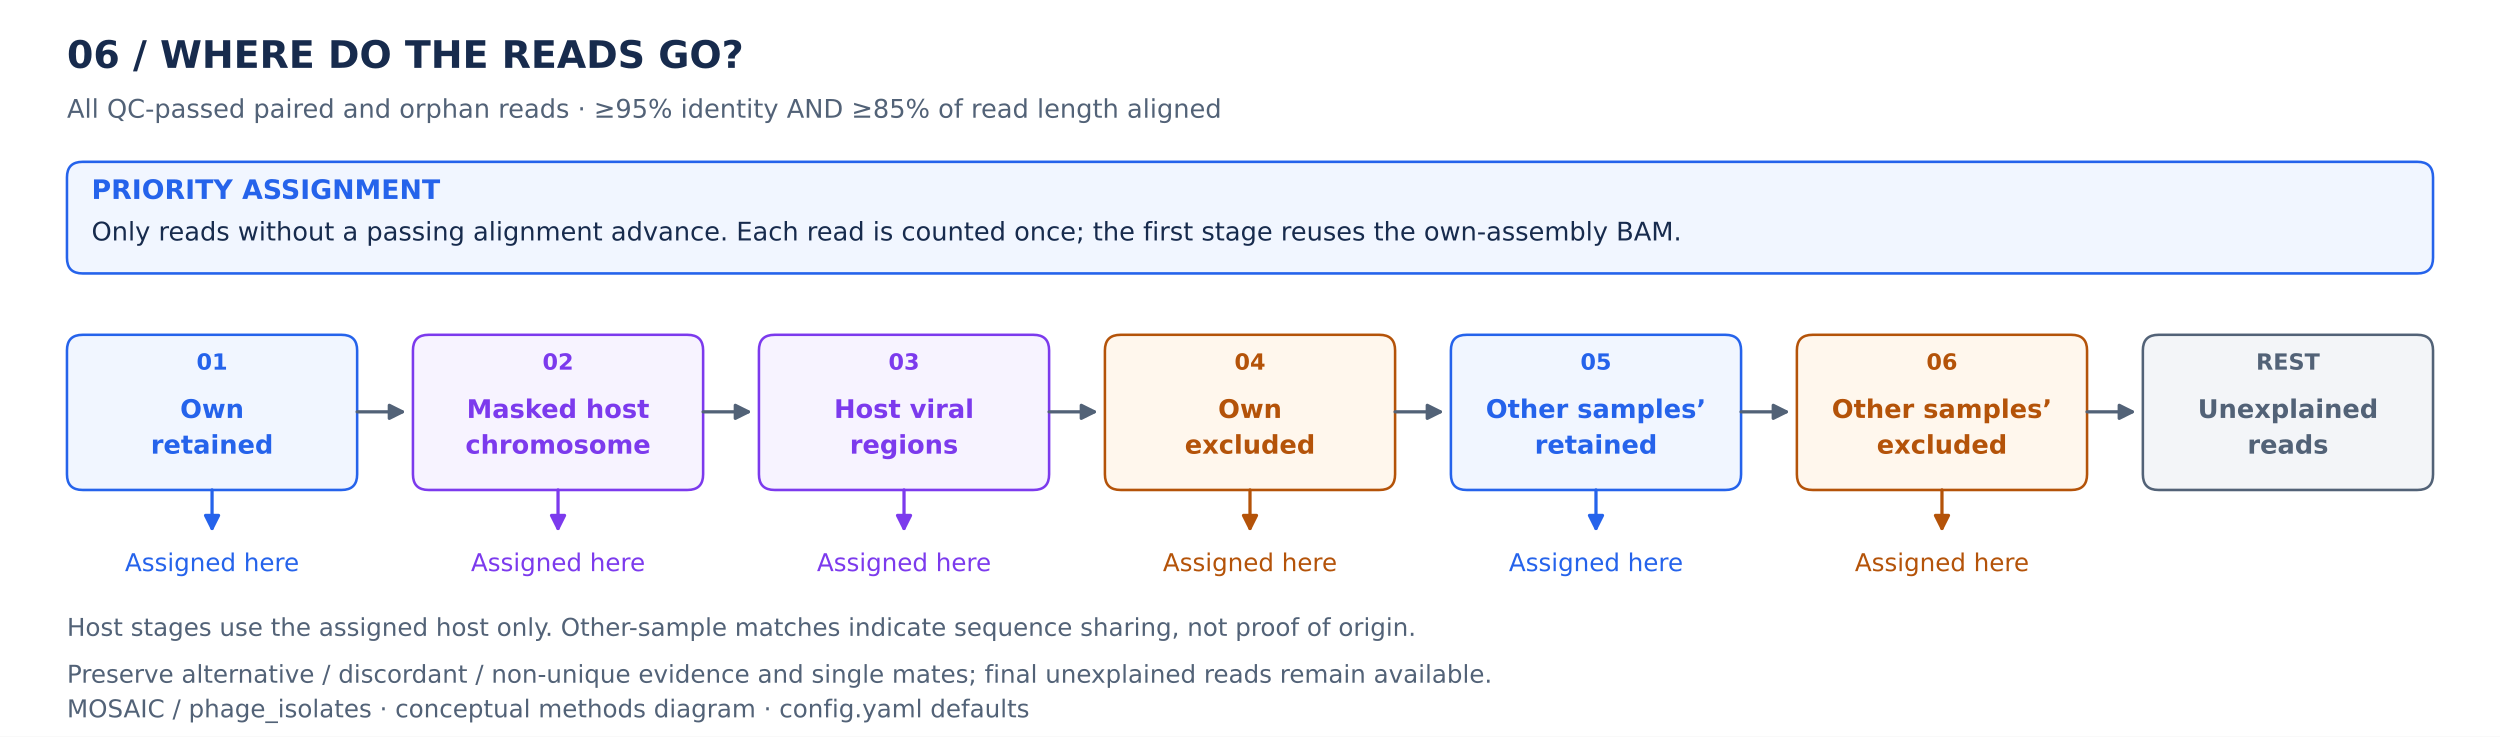
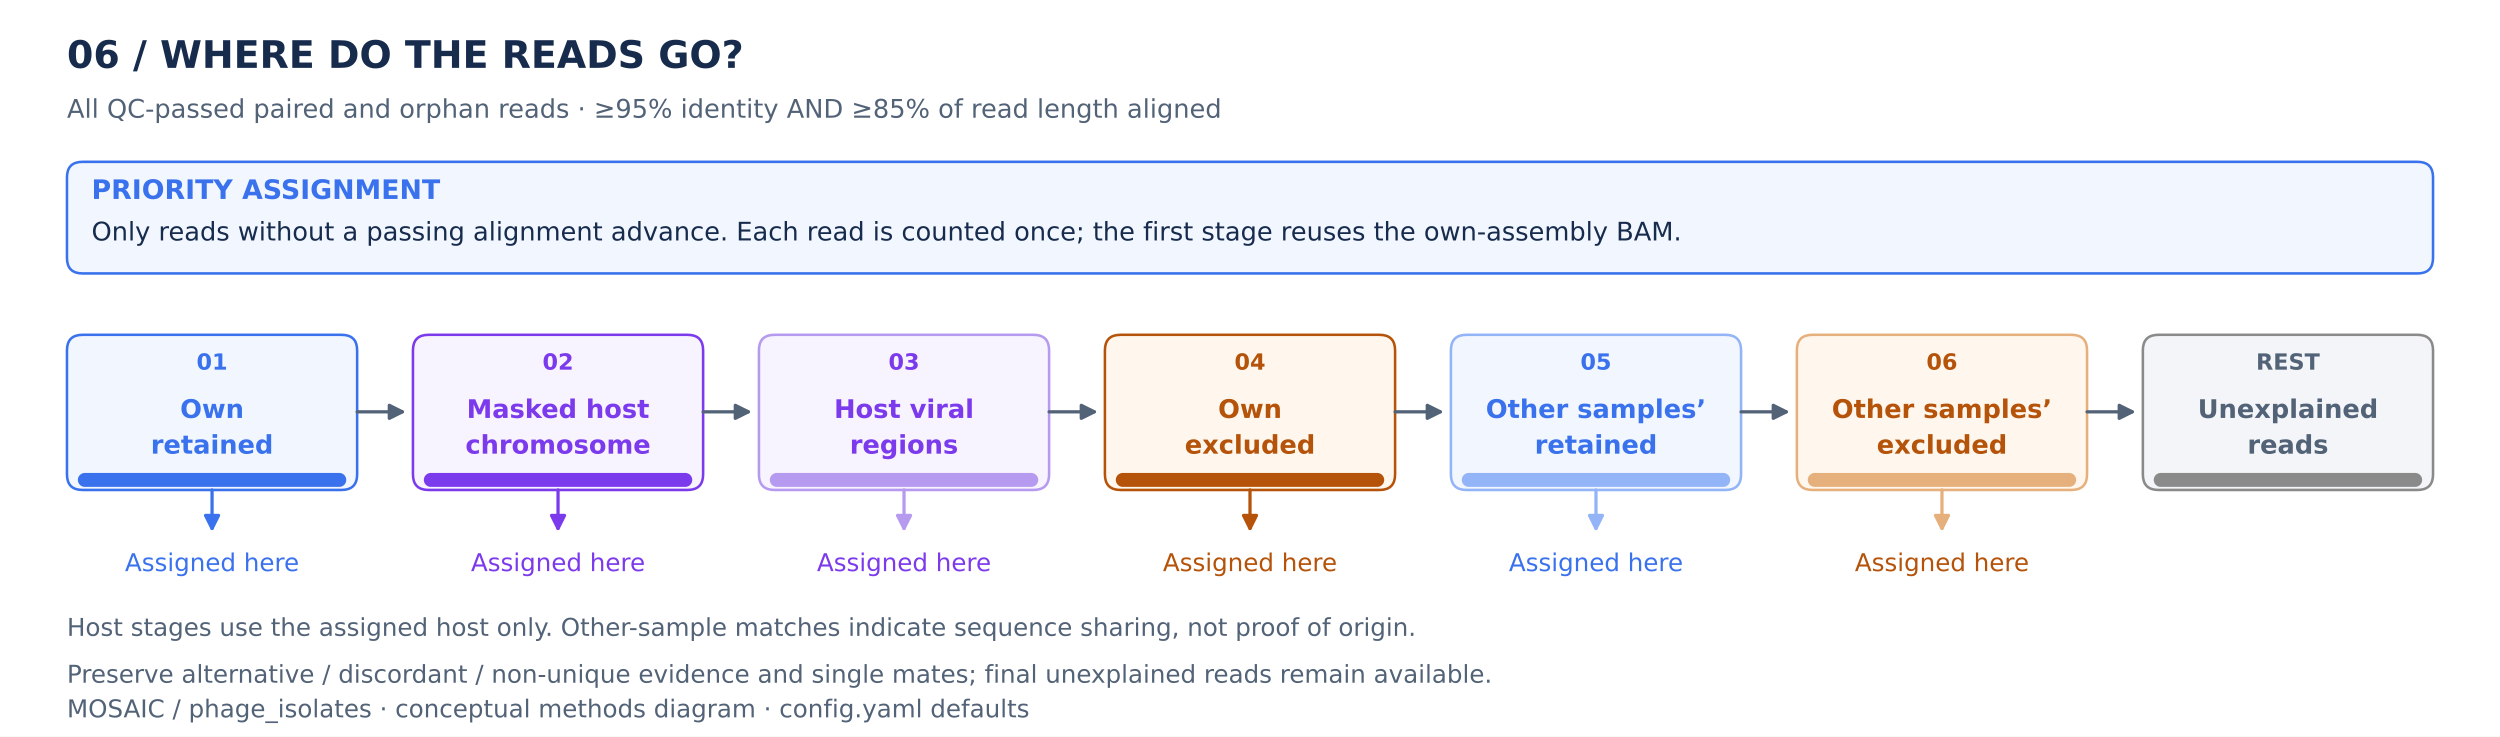
<svg xmlns="http://www.w3.org/2000/svg" width="1075.2pt" height="316.8pt" viewBox="0 0 1075.2 316.8" version="1.1">
  <defs>
    <style type="text/css">*{stroke-linejoin: round; stroke-linecap: butt}</style>
  </defs>
  <g id="figure_1">
    <g id="patch_1">
      <path d="M 0 316.8 L 1075.2 316.8 L 1075.2 0 L 0 0 z " style="fill: #ffffff" />
    </g>
    <g id="axes_1">
      <g id="patch_2">
-         <path d="M 35.52 69.6 L 1039.68 69.6 Q 1046.4 69.6 1046.4 76.32 L 1046.4 110.88 Q 1046.4 117.6 1039.68 117.6 L 35.52 117.6 Q 28.8 117.6 28.8 110.88 L 28.8 76.32 Q 28.8 69.6 35.52 69.6 z " clip-path="url(#p9ae6588c94)" style="fill: #f1f6ff; stroke: #2563eb; stroke-width: 1.1; stroke-linejoin: miter" />
+         <path d="M 35.52 69.6 L 1039.68 69.6 Q 1046.4 69.6 1046.4 76.32 L 1046.4 110.88 Q 1046.4 117.6 1039.68 117.6 L 35.52 117.6 Q 28.8 117.6 28.8 110.88 L 28.8 76.32 Q 28.8 69.6 35.52 69.6 z " clip-path="url(#p9ae6588c94)" style="fill: #f1f6ff; stroke: #3a72ed; stroke-width: 1.1; stroke-linejoin: miter" />
      </g>
      <g id="patch_3">
-         <path d="M 35.52 144 L 146.88 144 Q 153.6 144 153.6 150.72 L 153.6 204 Q 153.6 210.72 146.88 210.72 L 35.52 210.72 Q 28.8 210.72 28.8 204 L 28.8 150.72 Q 28.8 144 35.52 144 z " clip-path="url(#p9ae6588c94)" style="fill: #f1f6ff; stroke: #2563eb; stroke-width: 1.1; stroke-linejoin: miter" />
+         <path d="M 35.52 144 L 146.88 144 Q 153.6 144 153.6 150.72 L 153.6 204 Q 153.6 210.72 146.88 210.72 L 35.52 210.72 Q 28.8 210.72 28.8 204 L 28.8 150.72 Q 28.8 144 35.52 144 z " clip-path="url(#p9ae6588c94)" style="fill: #f1f6ff; stroke: #3a72ed; stroke-width: 1.1; stroke-linejoin: miter" />
      </g>
      <g id="patch_4">
-         <path d="M 91.2 210.72 Q 91.2 219.781 91.2 227.276 " clip-path="url(#p9ae6588c94)" style="fill: none; stroke: #2563eb; stroke-width: 1.4; stroke-linecap: round" />
-         <path d="M 94 221.676 L 91.2 227.276 L 88.4 221.676 z " clip-path="url(#p9ae6588c94)" style="fill: #2563eb; stroke: #2563eb; stroke-width: 1.4; stroke-linecap: round" />
+         <path d="M 91.2 210.72 Q 91.2 219.781 91.2 227.276 " clip-path="url(#p9ae6588c94)" style="fill: none; stroke: #3a72ed; stroke-width: 1.4; stroke-linecap: round" />
+         <path d="M 94 221.676 L 91.2 227.276 L 88.4 221.676 z " clip-path="url(#p9ae6588c94)" style="fill: #3a72ed; stroke: #3a72ed; stroke-width: 1.4; stroke-linecap: round" />
      </g>
      <g id="patch_5">
        <path d="M 184.32 144 L 295.68 144 Q 302.4 144 302.4 150.72 L 302.4 204 Q 302.4 210.72 295.68 210.72 L 184.32 210.72 Q 177.6 210.72 177.6 204 L 177.6 150.72 Q 177.6 144 184.32 144 z " clip-path="url(#p9ae6588c94)" style="fill: #f7f3ff; stroke: #7c3aed; stroke-width: 1.1; stroke-linejoin: miter" />
      </g>
      <g id="patch_6">
        <path d="M 153.6 177.12 Q 164.101 177.12 173.038 177.12 " clip-path="url(#p9ae6588c94)" style="fill: none; stroke: #526277; stroke-width: 1.4; stroke-linecap: round" />
        <path d="M 167.438 174.32 L 173.038 177.12 L 167.438 179.92 z " clip-path="url(#p9ae6588c94)" style="fill: #526277; stroke: #526277; stroke-width: 1.4; stroke-linecap: round" />
      </g>
      <g id="patch_7">
        <path d="M 240 210.72 Q 240 219.781 240 227.276 " clip-path="url(#p9ae6588c94)" style="fill: none; stroke: #7c3aed; stroke-width: 1.4; stroke-linecap: round" />
        <path d="M 242.8 221.676 L 240 227.276 L 237.2 221.676 z " clip-path="url(#p9ae6588c94)" style="fill: #7c3aed; stroke: #7c3aed; stroke-width: 1.4; stroke-linecap: round" />
      </g>
      <g id="patch_8">
-         <path d="M 333.12 144 L 444.48 144 Q 451.2 144 451.2 150.72 L 451.2 204 Q 451.2 210.72 444.48 210.72 L 333.12 210.72 Q 326.4 210.72 326.4 204 L 326.4 150.72 Q 326.4 144 333.12 144 z " clip-path="url(#p9ae6588c94)" style="fill: #f7f3ff; stroke: #7c3aed; stroke-width: 1.1; stroke-linejoin: miter" />
+         <path d="M 333.12 144 L 444.48 144 Q 451.2 144 451.2 150.72 L 451.2 204 Q 451.2 210.72 444.48 210.72 L 333.12 210.72 Q 326.4 210.72 326.4 204 L 326.4 150.72 Q 326.4 144 333.12 144 z " clip-path="url(#p9ae6588c94)" style="fill: #f7f3ff; stroke: #b69aef; stroke-width: 1.1; stroke-linejoin: miter" />
      </g>
      <g id="patch_9">
        <path d="M 302.4 177.12 Q 312.901 177.12 321.838 177.12 " clip-path="url(#p9ae6588c94)" style="fill: none; stroke: #526277; stroke-width: 1.4; stroke-linecap: round" />
        <path d="M 316.238 174.32 L 321.838 177.12 L 316.238 179.92 z " clip-path="url(#p9ae6588c94)" style="fill: #526277; stroke: #526277; stroke-width: 1.4; stroke-linecap: round" />
      </g>
      <g id="patch_10">
-         <path d="M 388.8 210.72 Q 388.8 219.781 388.8 227.276 " clip-path="url(#p9ae6588c94)" style="fill: none; stroke: #7c3aed; stroke-width: 1.4; stroke-linecap: round" />
-         <path d="M 391.6 221.676 L 388.8 227.276 L 386 221.676 z " clip-path="url(#p9ae6588c94)" style="fill: #7c3aed; stroke: #7c3aed; stroke-width: 1.4; stroke-linecap: round" />
+         <path d="M 388.8 210.72 Q 388.8 219.781 388.8 227.276 " clip-path="url(#p9ae6588c94)" style="fill: none; stroke: #b69aef; stroke-width: 1.4; stroke-linecap: round" />
+         <path d="M 391.6 221.676 L 388.8 227.276 L 386 221.676 z " clip-path="url(#p9ae6588c94)" style="fill: #b69aef; stroke: #b69aef; stroke-width: 1.4; stroke-linecap: round" />
      </g>
      <g id="patch_11">
        <path d="M 481.92 144 L 593.28 144 Q 600 144 600 150.72 L 600 204 Q 600 210.72 593.28 210.72 L 481.92 210.72 Q 475.2 210.72 475.2 204 L 475.2 150.72 Q 475.2 144 481.92 144 z " clip-path="url(#p9ae6588c94)" style="fill: #fff7ed; stroke: #b45309; stroke-width: 1.1; stroke-linejoin: miter" />
      </g>
      <g id="patch_12">
        <path d="M 451.2 177.12 Q 461.701 177.12 470.638 177.12 " clip-path="url(#p9ae6588c94)" style="fill: none; stroke: #526277; stroke-width: 1.4; stroke-linecap: round" />
        <path d="M 465.038 174.32 L 470.638 177.12 L 465.038 179.92 z " clip-path="url(#p9ae6588c94)" style="fill: #526277; stroke: #526277; stroke-width: 1.4; stroke-linecap: round" />
      </g>
      <g id="patch_13">
        <path d="M 537.6 210.72 Q 537.6 219.781 537.6 227.276 " clip-path="url(#p9ae6588c94)" style="fill: none; stroke: #b45309; stroke-width: 1.4; stroke-linecap: round" />
        <path d="M 540.4 221.676 L 537.6 227.276 L 534.8 221.676 z " clip-path="url(#p9ae6588c94)" style="fill: #b45309; stroke: #b45309; stroke-width: 1.4; stroke-linecap: round" />
      </g>
      <g id="patch_14">
-         <path d="M 630.72 144 L 742.08 144 Q 748.8 144 748.8 150.72 L 748.8 204 Q 748.8 210.72 742.08 210.72 L 630.72 210.72 Q 624 210.72 624 204 L 624 150.72 Q 624 144 630.72 144 z " clip-path="url(#p9ae6588c94)" style="fill: #f1f6ff; stroke: #2563eb; stroke-width: 1.1; stroke-linejoin: miter" />
+         <path d="M 630.72 144 L 742.08 144 Q 748.8 144 748.8 150.72 L 748.8 204 Q 748.8 210.72 742.08 210.72 L 630.72 210.72 Q 624 210.72 624 204 L 624 150.72 Q 624 144 630.72 144 z " clip-path="url(#p9ae6588c94)" style="fill: #f1f6ff; stroke: #93b4f7; stroke-width: 1.1; stroke-linejoin: miter" />
      </g>
      <g id="patch_15">
        <path d="M 600 177.12 Q 610.501 177.12 619.438 177.12 " clip-path="url(#p9ae6588c94)" style="fill: none; stroke: #526277; stroke-width: 1.4; stroke-linecap: round" />
        <path d="M 613.838 174.32 L 619.438 177.12 L 613.838 179.92 z " clip-path="url(#p9ae6588c94)" style="fill: #526277; stroke: #526277; stroke-width: 1.4; stroke-linecap: round" />
      </g>
      <g id="patch_16">
-         <path d="M 686.4 210.72 Q 686.4 219.781 686.4 227.276 " clip-path="url(#p9ae6588c94)" style="fill: none; stroke: #2563eb; stroke-width: 1.4; stroke-linecap: round" />
-         <path d="M 689.2 221.676 L 686.4 227.276 L 683.6 221.676 z " clip-path="url(#p9ae6588c94)" style="fill: #2563eb; stroke: #2563eb; stroke-width: 1.4; stroke-linecap: round" />
+         <path d="M 686.4 210.72 Q 686.4 219.781 686.4 227.276 " clip-path="url(#p9ae6588c94)" style="fill: none; stroke: #93b4f7; stroke-width: 1.4; stroke-linecap: round" />
+         <path d="M 689.2 221.676 L 686.4 227.276 L 683.6 221.676 z " clip-path="url(#p9ae6588c94)" style="fill: #93b4f7; stroke: #93b4f7; stroke-width: 1.4; stroke-linecap: round" />
      </g>
      <g id="patch_17">
-         <path d="M 779.52 144 L 890.88 144 Q 897.6 144 897.6 150.72 L 897.6 204 Q 897.6 210.72 890.88 210.72 L 779.52 210.72 Q 772.8 210.72 772.8 204 L 772.8 150.72 Q 772.8 144 779.52 144 z " clip-path="url(#p9ae6588c94)" style="fill: #fff7ed; stroke: #b45309; stroke-width: 1.1; stroke-linejoin: miter" />
+         <path d="M 779.52 144 L 890.88 144 Q 897.6 144 897.6 150.72 L 897.6 204 Q 897.6 210.72 890.88 210.72 L 779.52 210.72 Q 772.8 210.72 772.8 204 L 772.8 150.72 Q 772.8 144 779.52 144 z " clip-path="url(#p9ae6588c94)" style="fill: #fff7ed; stroke: #e6b07c; stroke-width: 1.1; stroke-linejoin: miter" />
      </g>
      <g id="patch_18">
        <path d="M 748.8 177.12 Q 759.301 177.12 768.238 177.12 " clip-path="url(#p9ae6588c94)" style="fill: none; stroke: #526277; stroke-width: 1.4; stroke-linecap: round" />
        <path d="M 762.638 174.32 L 768.238 177.12 L 762.638 179.92 z " clip-path="url(#p9ae6588c94)" style="fill: #526277; stroke: #526277; stroke-width: 1.4; stroke-linecap: round" />
      </g>
      <g id="patch_19">
-         <path d="M 835.2 210.72 Q 835.2 219.781 835.2 227.276 " clip-path="url(#p9ae6588c94)" style="fill: none; stroke: #b45309; stroke-width: 1.4; stroke-linecap: round" />
-         <path d="M 838 221.676 L 835.2 227.276 L 832.4 221.676 z " clip-path="url(#p9ae6588c94)" style="fill: #b45309; stroke: #b45309; stroke-width: 1.4; stroke-linecap: round" />
+         <path d="M 835.2 210.72 Q 835.2 219.781 835.2 227.276 " clip-path="url(#p9ae6588c94)" style="fill: none; stroke: #e6b07c; stroke-width: 1.4; stroke-linecap: round" />
+         <path d="M 838 221.676 L 835.2 227.276 L 832.4 221.676 z " clip-path="url(#p9ae6588c94)" style="fill: #e6b07c; stroke: #e6b07c; stroke-width: 1.4; stroke-linecap: round" />
      </g>
      <g id="patch_20">
-         <path d="M 928.32 144 L 1039.68 144 Q 1046.4 144 1046.4 150.72 L 1046.4 204 Q 1046.4 210.72 1039.68 210.72 L 928.32 210.72 Q 921.6 210.72 921.6 204 L 921.6 150.72 Q 921.6 144 928.32 144 z " clip-path="url(#p9ae6588c94)" style="fill: #f3f5f8; stroke: #526277; stroke-width: 1.1; stroke-linejoin: miter" />
+         <path d="M 928.32 144 L 1039.68 144 Q 1046.4 144 1046.4 150.72 L 1046.4 204 Q 1046.4 210.72 1039.68 210.72 L 928.32 210.72 Q 921.6 210.72 921.6 204 L 921.6 150.72 Q 921.6 144 928.32 144 z " clip-path="url(#p9ae6588c94)" style="fill: #f3f5f8; stroke: #8a8a8a; stroke-width: 1.1; stroke-linejoin: miter" />
      </g>
      <g id="patch_21">
        <path d="M 897.6 177.12 Q 908.101 177.12 917.038 177.12 " clip-path="url(#p9ae6588c94)" style="fill: none; stroke: #526277; stroke-width: 1.4; stroke-linecap: round" />
        <path d="M 911.438 174.32 L 917.038 177.12 L 911.438 179.92 z " clip-path="url(#p9ae6588c94)" style="fill: #526277; stroke: #526277; stroke-width: 1.4; stroke-linecap: round" />
      </g>
+       <g id="line2d_1">
+         <path d="M 36.48 206.4 L 145.92 206.4 " clip-path="url(#p9ae6588c94)" style="fill: none; stroke: #3a72ed; stroke-width: 6; stroke-linecap: round" />
+       </g>
+       <g id="line2d_2">
+         <path d="M 185.28 206.4 L 294.72 206.4 " clip-path="url(#p9ae6588c94)" style="fill: none; stroke: #7c3aed; stroke-width: 6; stroke-linecap: round" />
+       </g>
+       <g id="line2d_3">
+         <path d="M 334.08 206.4 L 443.52 206.4 " clip-path="url(#p9ae6588c94)" style="fill: none; stroke: #b69aef; stroke-width: 6; stroke-linecap: round" />
+       </g>
+       <g id="line2d_4">
+         <path d="M 482.88 206.4 L 592.32 206.4 " clip-path="url(#p9ae6588c94)" style="fill: none; stroke: #b45309; stroke-width: 6; stroke-linecap: round" />
+       </g>
+       <g id="line2d_5">
+         <path d="M 631.68 206.4 L 741.12 206.4 " clip-path="url(#p9ae6588c94)" style="fill: none; stroke: #93b4f7; stroke-width: 6; stroke-linecap: round" />
+       </g>
+       <g id="line2d_6">
+         <path d="M 780.48 206.4 L 889.92 206.4 " clip-path="url(#p9ae6588c94)" style="fill: none; stroke: #e6b07c; stroke-width: 6; stroke-linecap: round" />
+       </g>
+       <g id="line2d_7">
+         <path d="M 929.28 206.4 L 1038.72 206.4 " clip-path="url(#p9ae6588c94)" style="fill: none; stroke: #8a8a8a; stroke-width: 6; stroke-linecap: round" />
+       </g>
      <g id="text_1">
        <text style="font-weight: 700; font-size: 16.32px; font-family: 'DejaVu Sans'; text-anchor: start; fill: #172b4d" x="28.8" y="29.201" transform="rotate(-0 28.8 29.20065)">06 / WHERE DO THE READS GO?</text>
      </g>
      <g id="text_2">
        <text style="font-size: 11.04px; font-family: 'DejaVu Sans'; text-anchor: start; fill: #526277" x="28.8" y="50.629" transform="rotate(-0 28.8 50.62868)">All QC-passed paired and orphan reads · ≥95% identity AND ≥85% of read length aligned</text>
      </g>
      <g id="text_3">
-         <text style="font-weight: 700; font-size: 11.52px; font-family: 'DejaVu Sans'; text-anchor: start; fill: #2563eb" x="39.36" y="85.553" transform="rotate(-0 39.36 85.5534)">PRIORITY ASSIGNMENT</text>
+         <text style="font-weight: 700; font-size: 11.52px; font-family: 'DejaVu Sans'; text-anchor: start; fill: #3a72ed" x="39.36" y="85.553" transform="rotate(-0 39.36 85.5534)">PRIORITY ASSIGNMENT</text>
      </g>
      <g id="text_4">
        <text style="font-size: 11.04px; font-family: 'DejaVu Sans'; text-anchor: start; fill: #172b4d" x="39.36" y="103.429" transform="rotate(-0 39.36 103.4287)">Only reads without a passing alignment advance. Each read is counted once; the first stage reuses the own-assembly BAM.</text>
      </g>
      <g id="text_5">
-         <text style="font-weight: 700; font-size: 9.6px; font-family: 'DejaVu Sans'; text-anchor: middle; fill: #2563eb" x="91.2" y="158.975" transform="rotate(-0 91.2 158.9745)">01</text>
+         <text style="font-weight: 700; font-size: 9.6px; font-family: 'DejaVu Sans'; text-anchor: middle; fill: #3a72ed" x="91.2" y="158.975" transform="rotate(-0 91.2 158.9745)">01</text>
      </g>
      <g id="text_6">
-         <text style="font-weight: 700; font-size: 11.04px; font-family: 'DejaVu Sans'; text-anchor: middle; fill: #2563eb" x="91.2" y="179.749" transform="rotate(-0 91.2 179.7487)">Own</text>
+         <text style="font-weight: 700; font-size: 11.04px; font-family: 'DejaVu Sans'; text-anchor: middle; fill: #3a72ed" x="91.2" y="179.749" transform="rotate(-0 91.2 179.7487)">Own</text>
      </g>
      <g id="text_7">
-         <text style="font-weight: 700; font-size: 11.04px; font-family: 'DejaVu Sans'; text-anchor: middle; fill: #2563eb" x="91.2" y="195.109" transform="rotate(-0 91.2 195.1087)">retained</text>
+         <text style="font-weight: 700; font-size: 11.04px; font-family: 'DejaVu Sans'; text-anchor: middle; fill: #3a72ed" x="91.2" y="195.109" transform="rotate(-0 91.2 195.1087)">retained</text>
      </g>
      <g id="text_8">
-         <text style="font-size: 10.56px; font-family: 'DejaVu Sans'; text-anchor: middle; fill: #2563eb" x="91.2" y="245.624" transform="rotate(-0 91.2 245.624)">Assigned here</text>
+         <text style="font-size: 10.56px; font-family: 'DejaVu Sans'; text-anchor: middle; fill: #3a72ed" x="91.2" y="245.624" transform="rotate(-0 91.2 245.624)">Assigned here</text>
      </g>
      <g id="text_9">
        <text style="font-weight: 700; font-size: 9.6px; font-family: 'DejaVu Sans'; text-anchor: middle; fill: #7c3aed" x="240" y="158.975" transform="rotate(-0 240 158.9745)">02</text>
      </g>
      <g id="text_10">
        <text style="font-weight: 700; font-size: 11.04px; font-family: 'DejaVu Sans'; text-anchor: middle; fill: #7c3aed" x="240" y="179.749" transform="rotate(-0 240 179.7487)">Masked host</text>
      </g>
      <g id="text_11">
        <text style="font-weight: 700; font-size: 11.04px; font-family: 'DejaVu Sans'; text-anchor: middle; fill: #7c3aed" x="240" y="195.109" transform="rotate(-0 240 195.1087)">chromosome</text>
      </g>
      <g id="text_12">
        <text style="font-size: 10.56px; font-family: 'DejaVu Sans'; text-anchor: middle; fill: #7c3aed" x="240" y="245.624" transform="rotate(-0 240 245.624)">Assigned here</text>
      </g>
      <g id="text_13">
        <text style="font-weight: 700; font-size: 9.6px; font-family: 'DejaVu Sans'; text-anchor: middle; fill: #7c3aed" x="388.8" y="158.975" transform="rotate(-0 388.8 158.9745)">03</text>
      </g>
      <g id="text_14">
        <text style="font-weight: 700; font-size: 11.04px; font-family: 'DejaVu Sans'; text-anchor: middle; fill: #7c3aed" x="388.8" y="179.749" transform="rotate(-0 388.8 179.7487)">Host viral</text>
      </g>
      <g id="text_15">
        <text style="font-weight: 700; font-size: 11.04px; font-family: 'DejaVu Sans'; text-anchor: middle; fill: #7c3aed" x="388.8" y="195.109" transform="rotate(-0 388.8 195.1087)">regions</text>
      </g>
      <g id="text_16">
        <text style="font-size: 10.56px; font-family: 'DejaVu Sans'; text-anchor: middle; fill: #7c3aed" x="388.8" y="245.624" transform="rotate(-0 388.8 245.624)">Assigned here</text>
      </g>
      <g id="text_17">
        <text style="font-weight: 700; font-size: 9.6px; font-family: 'DejaVu Sans'; text-anchor: middle; fill: #b45309" x="537.6" y="158.975" transform="rotate(-0 537.6 158.9745)">04</text>
      </g>
      <g id="text_18">
        <text style="font-weight: 700; font-size: 11.04px; font-family: 'DejaVu Sans'; text-anchor: middle; fill: #b45309" x="537.6" y="179.749" transform="rotate(-0 537.6 179.7487)">Own</text>
      </g>
      <g id="text_19">
        <text style="font-weight: 700; font-size: 11.04px; font-family: 'DejaVu Sans'; text-anchor: middle; fill: #b45309" x="537.6" y="195.109" transform="rotate(-0 537.6 195.1087)">excluded</text>
      </g>
      <g id="text_20">
        <text style="font-size: 10.56px; font-family: 'DejaVu Sans'; text-anchor: middle; fill: #b45309" x="537.6" y="245.624" transform="rotate(-0 537.6 245.624)">Assigned here</text>
      </g>
      <g id="text_21">
-         <text style="font-weight: 700; font-size: 9.6px; font-family: 'DejaVu Sans'; text-anchor: middle; fill: #2563eb" x="686.4" y="158.975" transform="rotate(-0 686.4 158.9745)">05</text>
+         <text style="font-weight: 700; font-size: 9.6px; font-family: 'DejaVu Sans'; text-anchor: middle; fill: #3a72ed" x="686.4" y="158.975" transform="rotate(-0 686.4 158.9745)">05</text>
      </g>
      <g id="text_22">
-         <text style="font-weight: 700; font-size: 11.04px; font-family: 'DejaVu Sans'; text-anchor: middle; fill: #2563eb" x="686.4" y="179.749" transform="rotate(-0 686.4 179.7487)">Other samples’</text>
+         <text style="font-weight: 700; font-size: 11.04px; font-family: 'DejaVu Sans'; text-anchor: middle; fill: #3a72ed" x="686.4" y="179.749" transform="rotate(-0 686.4 179.7487)">Other samples’</text>
      </g>
      <g id="text_23">
-         <text style="font-weight: 700; font-size: 11.04px; font-family: 'DejaVu Sans'; text-anchor: middle; fill: #2563eb" x="686.4" y="195.109" transform="rotate(-0 686.4 195.1087)">retained</text>
+         <text style="font-weight: 700; font-size: 11.04px; font-family: 'DejaVu Sans'; text-anchor: middle; fill: #3a72ed" x="686.4" y="195.109" transform="rotate(-0 686.4 195.1087)">retained</text>
      </g>
      <g id="text_24">
-         <text style="font-size: 10.56px; font-family: 'DejaVu Sans'; text-anchor: middle; fill: #2563eb" x="686.4" y="245.624" transform="rotate(-0 686.4 245.624)">Assigned here</text>
+         <text style="font-size: 10.56px; font-family: 'DejaVu Sans'; text-anchor: middle; fill: #3a72ed" x="686.4" y="245.624" transform="rotate(-0 686.4 245.624)">Assigned here</text>
      </g>
      <g id="text_25">
        <text style="font-weight: 700; font-size: 9.6px; font-family: 'DejaVu Sans'; text-anchor: middle; fill: #b45309" x="835.2" y="158.975" transform="rotate(-0 835.2 158.9745)">06</text>
      </g>
      <g id="text_26">
        <text style="font-weight: 700; font-size: 11.04px; font-family: 'DejaVu Sans'; text-anchor: middle; fill: #b45309" x="835.2" y="179.749" transform="rotate(-0 835.2 179.7487)">Other samples’</text>
      </g>
      <g id="text_27">
        <text style="font-weight: 700; font-size: 11.04px; font-family: 'DejaVu Sans'; text-anchor: middle; fill: #b45309" x="835.2" y="195.109" transform="rotate(-0 835.2 195.1087)">excluded</text>
      </g>
      <g id="text_28">
        <text style="font-size: 10.56px; font-family: 'DejaVu Sans'; text-anchor: middle; fill: #b45309" x="835.2" y="245.624" transform="rotate(-0 835.2 245.624)">Assigned here</text>
      </g>
      <g id="text_29">
        <text style="font-weight: 700; font-size: 9.6px; font-family: 'DejaVu Sans'; text-anchor: middle; fill: #526277" x="984" y="158.975" transform="rotate(-0 984 158.9745)">REST</text>
      </g>
      <g id="text_30">
        <text style="font-weight: 700; font-size: 11.04px; font-family: 'DejaVu Sans'; text-anchor: middle; fill: #526277" x="984" y="179.749" transform="rotate(-0 984 179.7487)">Unexplained</text>
      </g>
      <g id="text_31">
        <text style="font-weight: 700; font-size: 11.04px; font-family: 'DejaVu Sans'; text-anchor: middle; fill: #526277" x="984" y="195.109" transform="rotate(-0 984 195.1087)">reads</text>
      </g>
      <g id="text_32">
        <text style="font-size: 10.56px; font-family: 'DejaVu Sans'; text-anchor: start; fill: #526277" x="28.8" y="273.464" transform="rotate(-0 28.8 273.464)">Host stages use the assigned host only. Other-sample matches indicate sequence sharing, not proof of origin.</text>
      </g>
      <g id="text_33">
        <text style="font-size: 10.56px; font-family: 'DejaVu Sans'; text-anchor: start; fill: #526277" x="28.8" y="293.624" transform="rotate(-0 28.8 293.6239)">Preserve alternative / discordant / non-unique evidence and single mates; final unexplained reads remain available.</text>
      </g>
      <g id="text_34">
        <text style="font-size: 10.56px; font-family: 'DejaVu Sans'; text-anchor: start; fill: #526277" x="28.8" y="308.504" transform="rotate(-0 28.8 308.5039)">MOSAIC / phage_isolates · conceptual methods diagram · config.yaml defaults</text>
      </g>
    </g>
  </g>
  <defs>
    <clipPath id="p9ae6588c94">
      <rect x="0" y="0" width="1075.2" height="316.8" />
    </clipPath>
  </defs>
</svg>
